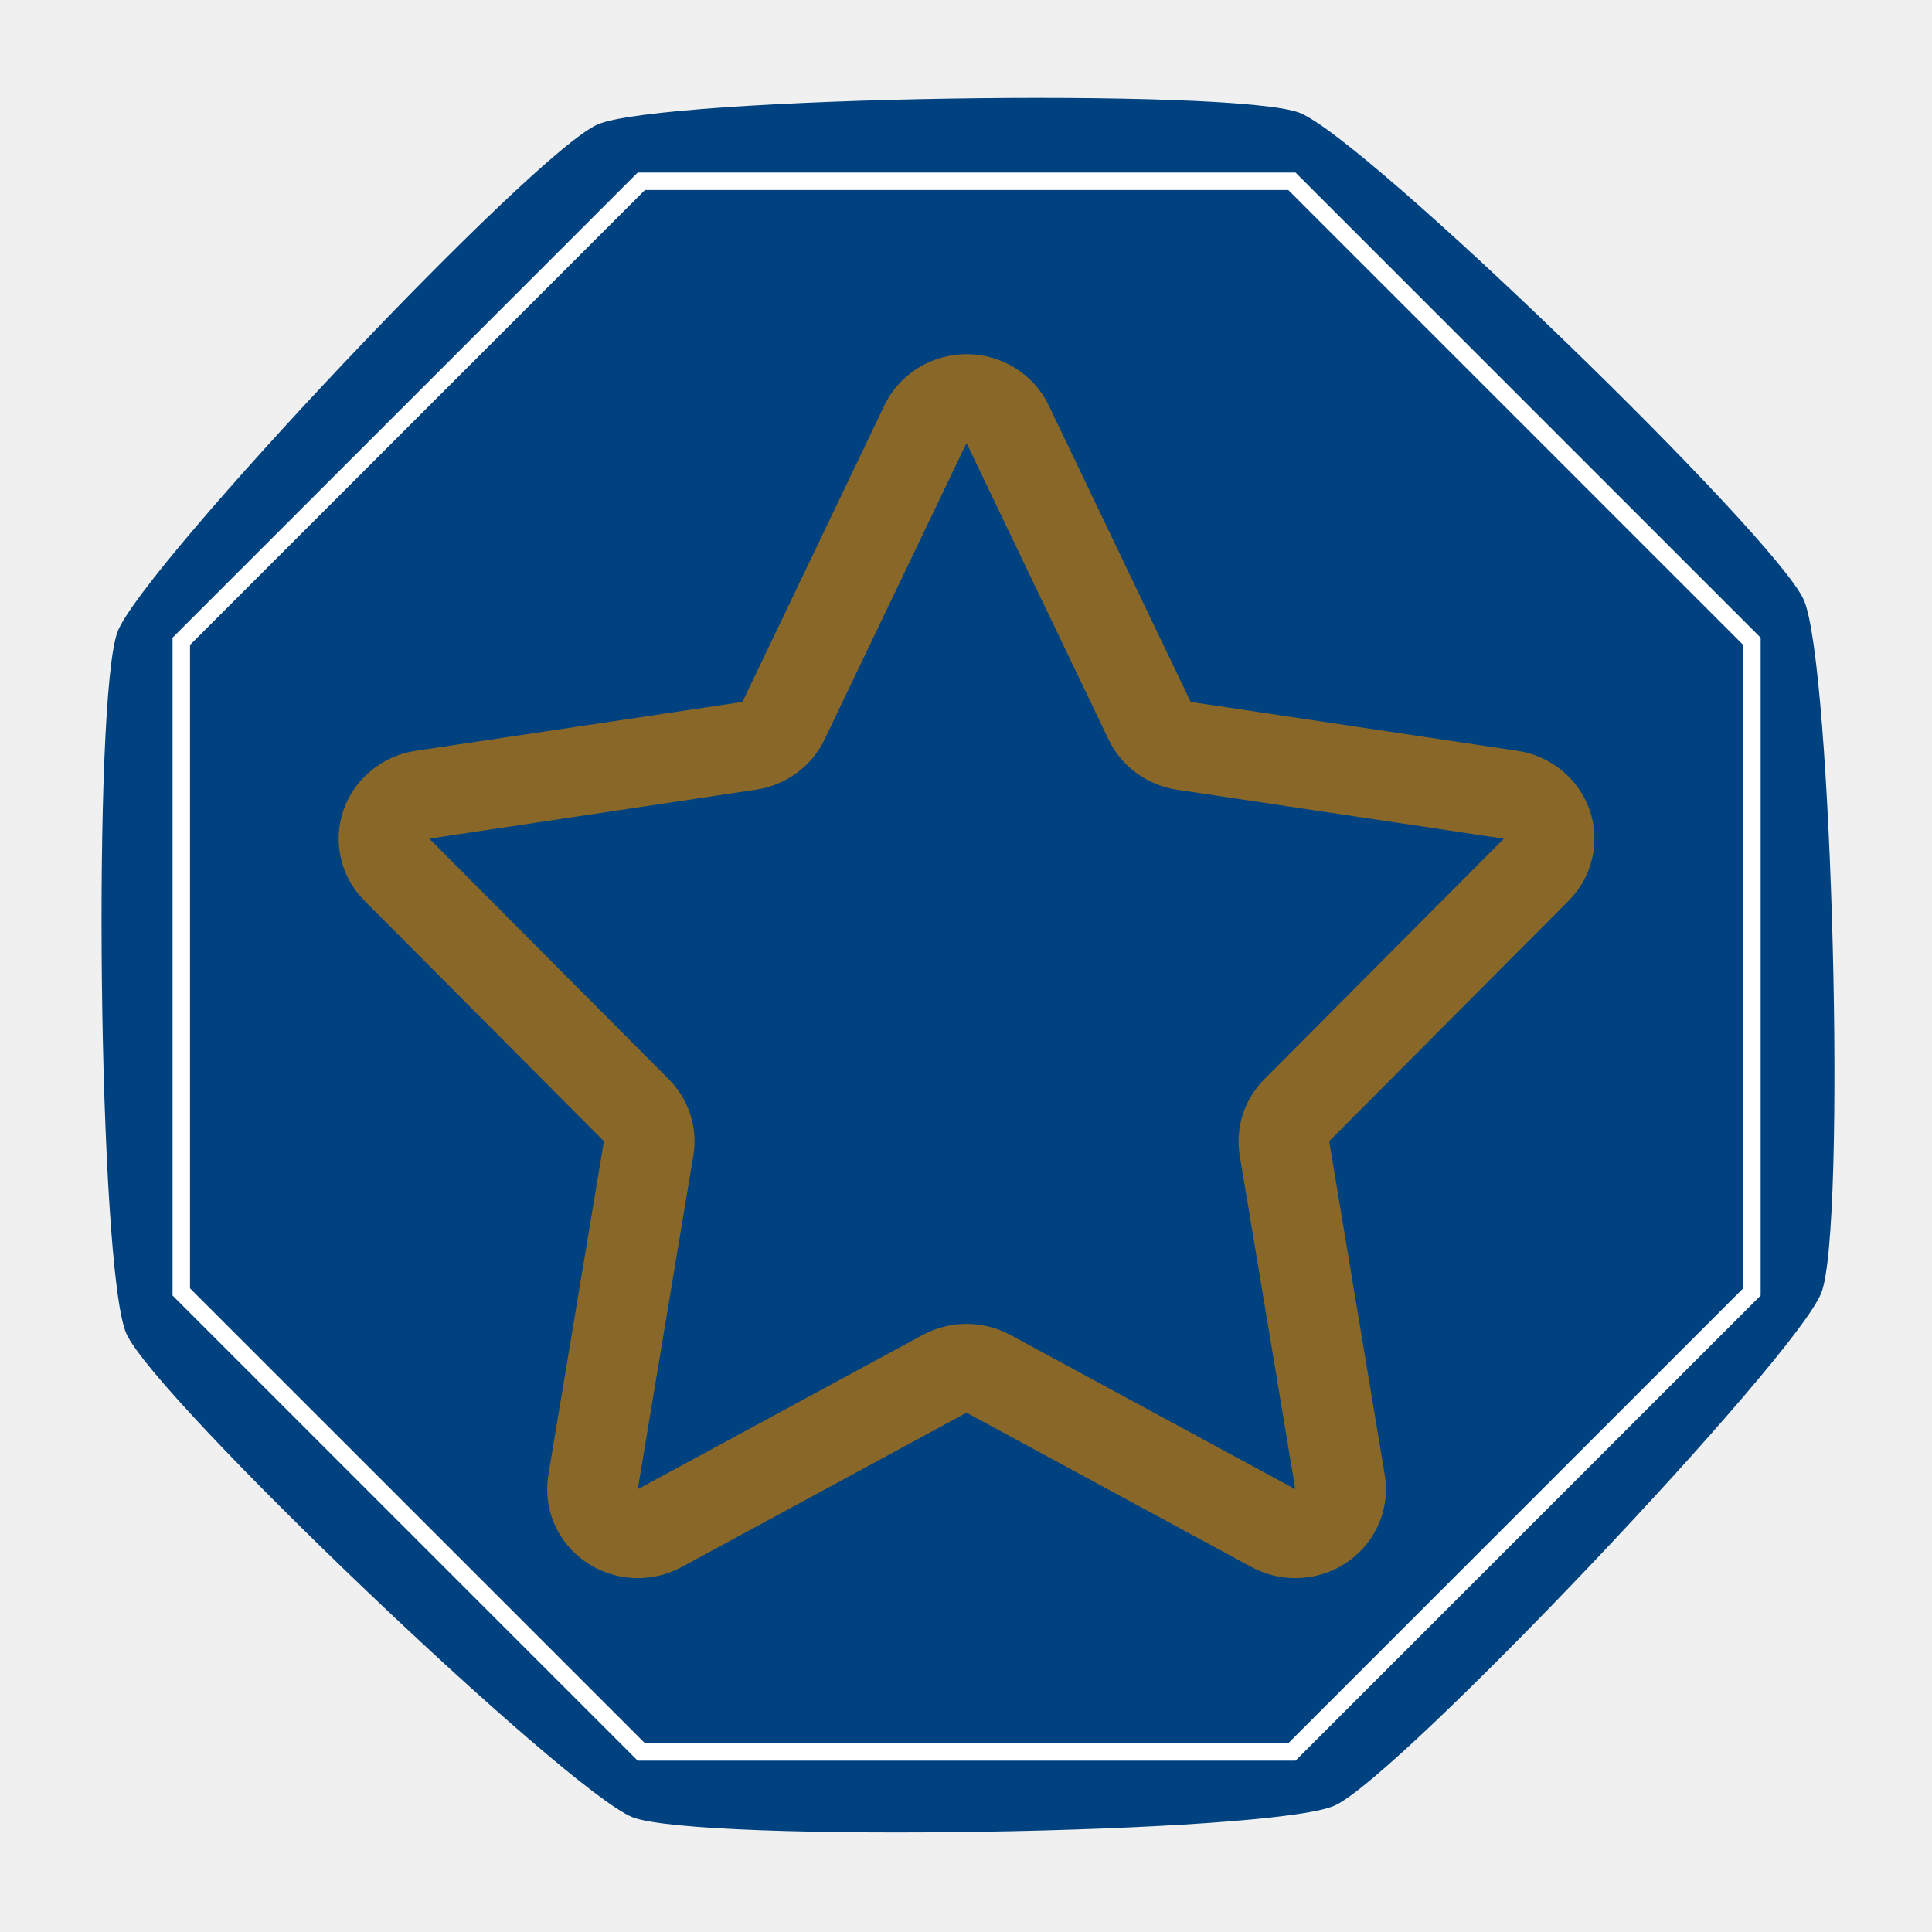
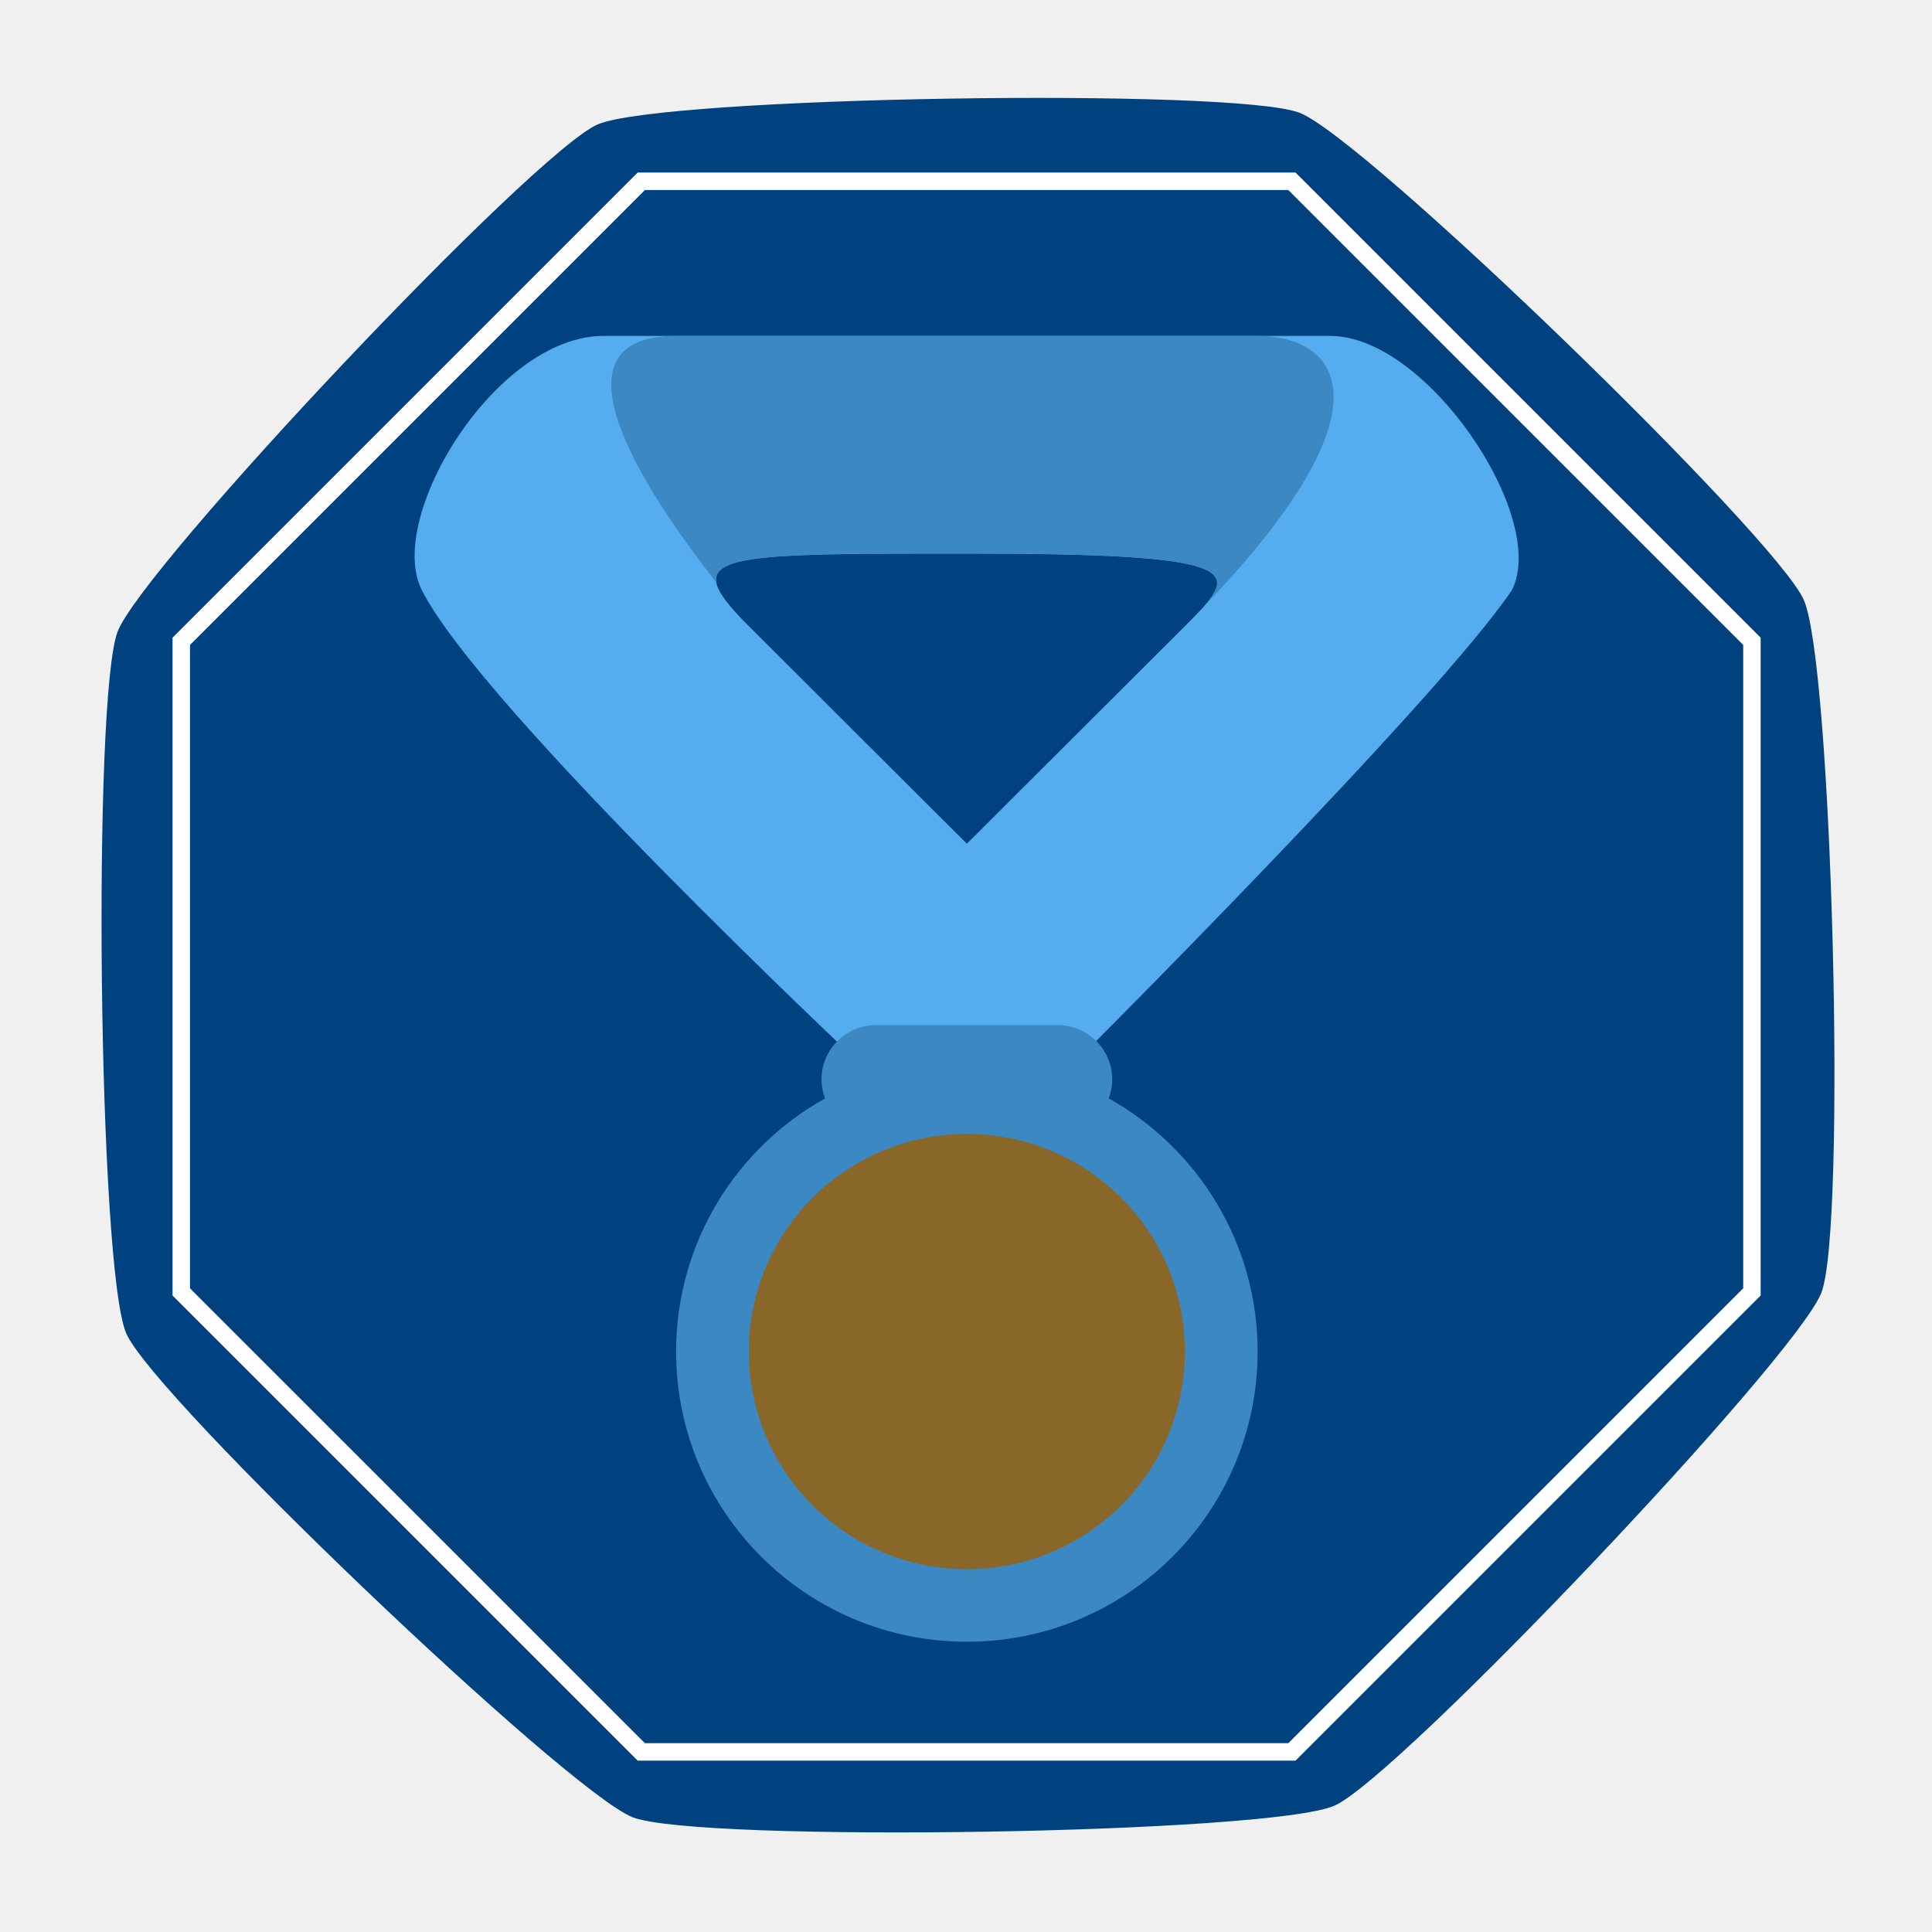
<svg xmlns="http://www.w3.org/2000/svg" width="500" zoomAndPan="magnify" viewBox="0 0 375 375" height="500" preserveAspectRatio="xMidYMid meet" version="1.0">
  <defs>
-     <clipPath id="f957f8b00d">
+     <clipPath id="898ec4135e">
      <path d="M 33.492 33.492 L 341.742 33.492 L 341.742 341.742 L 33.492 341.742 Z M 33.492 33.492 " clip-rule="nonzero" />
    </clipPath>
-     <clipPath id="8ff6f0da11">
-       <path d="M 65.734 68.656 L 309.484 68.656 L 309.484 306.406 L 65.734 306.406 Z M 65.734 68.656 " clip-rule="nonzero" />
+     <clipPath id="1d230afccc">
+       <path d="M 80 65.184 L 295 65.184 L 295 207 L 80 207 Z M 80 65.184 " clip-rule="nonzero" />
+     </clipPath>
+     <clipPath id="2b8fe09c33">
+       <path d="M 118 65.184 L 259 65.184 L 259 118 L 118 118 Z M 118 65.184 " clip-rule="nonzero" />
+     </clipPath>
+     <clipPath id="cd25f8967e">
+       <path d="M 131 198 L 245 198 L 245 318.684 L 131 318.684 Z M 131 198 " clip-rule="nonzero" />
    </clipPath>
  </defs>
  <path fill="#00427f" d="M 353.527 250.91 C 348.609 263.617 271.445 344.961 259.031 350.473 C 246.617 355.984 135.477 357.707 122.785 352.723 C 110.094 347.742 29.988 271.312 24.516 258.84 C 19.043 246.367 17.918 135.223 22.844 122.555 C 27.773 109.887 103.531 29.547 116.012 24.148 C 128.496 18.746 239.566 16.965 252.258 21.895 C 264.949 26.828 344.609 104.012 350.117 116.441 C 355.629 128.871 358.441 238.203 353.527 250.91 Z M 353.527 250.91 " fill-opacity="1" fill-rule="nonzero" />
-   <g clip-path="url(#f957f8b00d)">
+   <g clip-path="url(#898ec4135e)">
    <path fill="#ffffff" d="M 338.355 250.062 L 250.059 338.355 L 125.18 338.355 L 36.879 250.062 L 36.879 125.184 L 125.18 36.883 L 250.059 36.883 L 338.355 125.184 Z M 251.461 33.492 L 123.777 33.492 L 33.492 123.777 L 33.492 251.461 L 123.777 341.742 L 251.461 341.742 L 341.742 251.461 L 341.742 123.777 L 251.461 33.492 " fill-opacity="1" fill-rule="nonzero" />
  </g>
-   <g clip-path="url(#8ff6f0da11)">
-     <path fill="#896728" d="M 308.582 157.312 C 306.469 151.191 301.051 146.707 294.531 145.73 L 231.113 136.246 L 203.547 78.664 C 200.645 72.617 194.434 68.746 187.605 68.746 C 180.785 68.746 174.574 72.617 171.672 78.664 L 144.105 136.246 L 80.676 145.73 C 74.16 146.707 68.746 151.191 66.645 157.312 C 64.547 163.449 66.133 170.207 70.734 174.824 L 117.215 221.508 L 106.438 286.273 C 105.34 292.797 108.148 299.34 113.656 303.156 C 116.684 305.246 120.238 306.312 123.797 306.312 C 126.723 306.312 129.656 305.594 132.312 304.16 L 187.605 274.207 L 242.91 304.16 C 245.566 305.594 248.5 306.312 251.418 306.312 C 254.977 306.312 258.531 305.246 261.566 303.156 C 267.074 299.34 269.867 292.793 268.781 286.273 L 257.996 221.508 L 304.488 174.824 C 309.086 170.203 310.66 163.441 308.582 157.312 Z M 245.41 209.469 C 241.512 213.375 239.738 218.887 240.633 224.293 L 251.418 289.055 L 196.117 259.117 C 193.469 257.68 190.543 256.965 187.602 256.965 C 184.676 256.965 181.742 257.688 179.09 259.117 L 123.793 289.055 L 134.578 224.293 C 135.477 218.887 133.707 213.375 129.805 209.469 L 83.328 162.781 L 146.75 153.277 C 152.543 152.414 157.535 148.766 160.027 143.562 L 187.605 85.996 L 215.184 143.574 C 217.68 148.777 222.66 152.414 228.453 153.289 L 291.891 162.793 Z M 245.41 209.469 " fill-opacity="1" fill-rule="nonzero" />
+   <g clip-path="url(#1d230afccc)">
+     <path fill="#55acee" d="M 258.215 65.203 L 117.121 65.203 C 96.25 65.203 74.793 100.406 81.848 114.488 C 93.219 137.191 166.504 206.012 166.504 206.012 L 208.832 206.012 C 208.832 206.012 279.379 135.609 293.488 114.488 C 300.543 100.406 277.027 65.203 258.215 65.203 Z M 229.996 121.527 L 187.668 163.77 L 145.34 121.527 C 141.586 117.781 139.391 115.059 139.031 113.035 C 138.035 107.469 151.418 107.445 187.668 107.445 C 236.457 107.445 240.406 110.086 233.746 117.629 C 232.711 118.809 231.426 120.098 229.996 121.527 Z M 229.996 121.527 " fill-opacity="1" fill-rule="nonzero" />
  </g>
+   <g clip-path="url(#2b8fe09c33)">
+     <path fill="#3b88c3" d="M 139.031 113.035 C 138.035 107.469 151.418 107.445 187.668 107.445 C 236.457 107.445 240.406 110.086 233.746 117.629 C 271.379 78.477 259.59 65.203 244.105 65.203 L 131.23 65.203 C 105.98 65.203 124.102 94.047 139.031 113.035 Z M 139.031 113.035 " fill-opacity="1" fill-rule="nonzero" />
+   </g>
+   <g clip-path="url(#cd25f8967e)">
+     <path fill="#3b88c3" d="M 215.195 213.195 C 215.617 212.047 215.887 210.824 215.887 209.535 C 215.887 203.703 211.145 198.973 205.305 198.973 L 170.031 198.973 C 164.18 198.973 159.449 203.703 159.449 209.535 C 159.449 210.824 159.715 212.047 160.141 213.195 C 142.898 222.832 131.23 241.215 131.23 262.336 C 131.23 293.441 156.492 318.66 187.668 318.66 C 218.832 318.66 244.105 293.441 244.105 262.336 C 244.105 241.215 232.434 222.832 215.195 213.195 Z M 215.195 213.195 " fill-opacity="1" fill-rule="nonzero" />
+   </g>
+   <path fill="#896728" d="M 229.996 262.336 C 229.996 263.723 229.926 265.102 229.789 266.477 C 229.656 267.855 229.453 269.223 229.18 270.578 C 228.91 271.938 228.574 273.277 228.172 274.602 C 227.77 275.926 227.305 277.227 226.773 278.504 C 226.242 279.781 225.648 281.031 224.996 282.25 C 224.344 283.473 223.633 284.656 222.859 285.805 C 222.09 286.957 221.266 288.066 220.387 289.137 C 219.508 290.207 218.578 291.23 217.598 292.207 C 216.617 293.188 215.59 294.113 214.52 294.992 C 213.449 295.871 212.336 296.691 211.184 297.461 C 210.031 298.23 208.844 298.941 207.621 299.594 C 206.398 300.246 205.145 300.836 203.863 301.363 C 202.582 301.895 201.281 302.359 199.953 302.762 C 198.625 303.164 197.285 303.5 195.926 303.77 C 194.562 304.039 193.195 304.242 191.816 304.379 C 190.434 304.512 189.051 304.582 187.668 304.582 C 186.281 304.582 184.898 304.512 183.516 304.379 C 182.137 304.242 180.77 304.039 179.41 303.77 C 178.047 303.5 176.707 303.164 175.379 302.762 C 174.051 302.359 172.75 301.895 171.469 301.363 C 170.188 300.836 168.934 300.246 167.715 299.594 C 166.492 298.941 165.301 298.23 164.148 297.461 C 162.996 296.691 161.887 295.871 160.812 294.992 C 159.742 294.113 158.715 293.188 157.734 292.207 C 156.754 291.23 155.824 290.207 154.945 289.137 C 154.066 288.066 153.242 286.957 152.473 285.805 C 151.703 284.656 150.988 283.473 150.336 282.25 C 149.684 281.031 149.09 279.781 148.559 278.504 C 148.031 277.227 147.562 275.926 147.16 274.602 C 146.758 273.277 146.422 271.938 146.152 270.578 C 145.883 269.223 145.68 267.855 145.543 266.477 C 145.406 265.102 145.34 263.723 145.34 262.336 C 145.34 260.953 145.406 259.574 145.543 258.195 C 145.68 256.82 145.883 255.453 146.152 254.098 C 146.422 252.738 146.758 251.398 147.16 250.074 C 147.562 248.75 148.031 247.449 148.559 246.172 C 149.09 244.895 149.684 243.645 150.336 242.426 C 150.988 241.203 151.703 240.02 152.473 238.867 C 153.242 237.719 154.066 236.609 154.945 235.539 C 155.824 234.469 156.754 233.445 157.734 232.469 C 158.715 231.488 159.742 230.562 160.812 229.684 C 161.887 228.805 162.996 227.984 164.148 227.215 C 165.301 226.445 166.492 225.734 167.715 225.082 C 168.934 224.43 170.188 223.84 171.469 223.309 C 172.75 222.781 174.051 222.316 175.379 221.914 C 176.707 221.512 178.047 221.176 179.41 220.906 C 180.77 220.637 182.137 220.434 183.516 220.297 C 184.898 220.164 186.281 220.094 187.668 220.094 C 189.051 220.094 190.434 220.164 191.816 220.297 C 193.195 220.434 194.562 220.637 195.926 220.906 C 197.285 221.176 198.625 221.512 199.953 221.914 C 201.281 222.316 202.582 222.781 203.863 223.309 C 205.145 223.84 206.398 224.43 207.621 225.082 C 208.844 225.734 210.031 226.445 211.184 227.215 C 212.336 227.984 213.449 228.805 214.52 229.684 C 215.59 230.562 216.617 231.488 217.598 232.469 C 218.578 233.445 219.508 234.469 220.387 235.539 C 221.266 236.609 222.09 237.719 222.859 238.867 C 223.633 240.02 224.344 241.203 224.996 242.426 C 225.648 243.645 226.242 244.895 226.773 246.172 C 227.305 247.449 227.77 248.75 228.172 250.074 C 228.574 251.398 228.91 252.738 229.18 254.098 C 229.453 255.453 229.656 256.82 229.789 258.195 C 229.926 259.574 229.996 260.953 229.996 262.336 Z M 229.996 262.336 " fill-opacity="1" fill-rule="nonzero" />
</svg>
